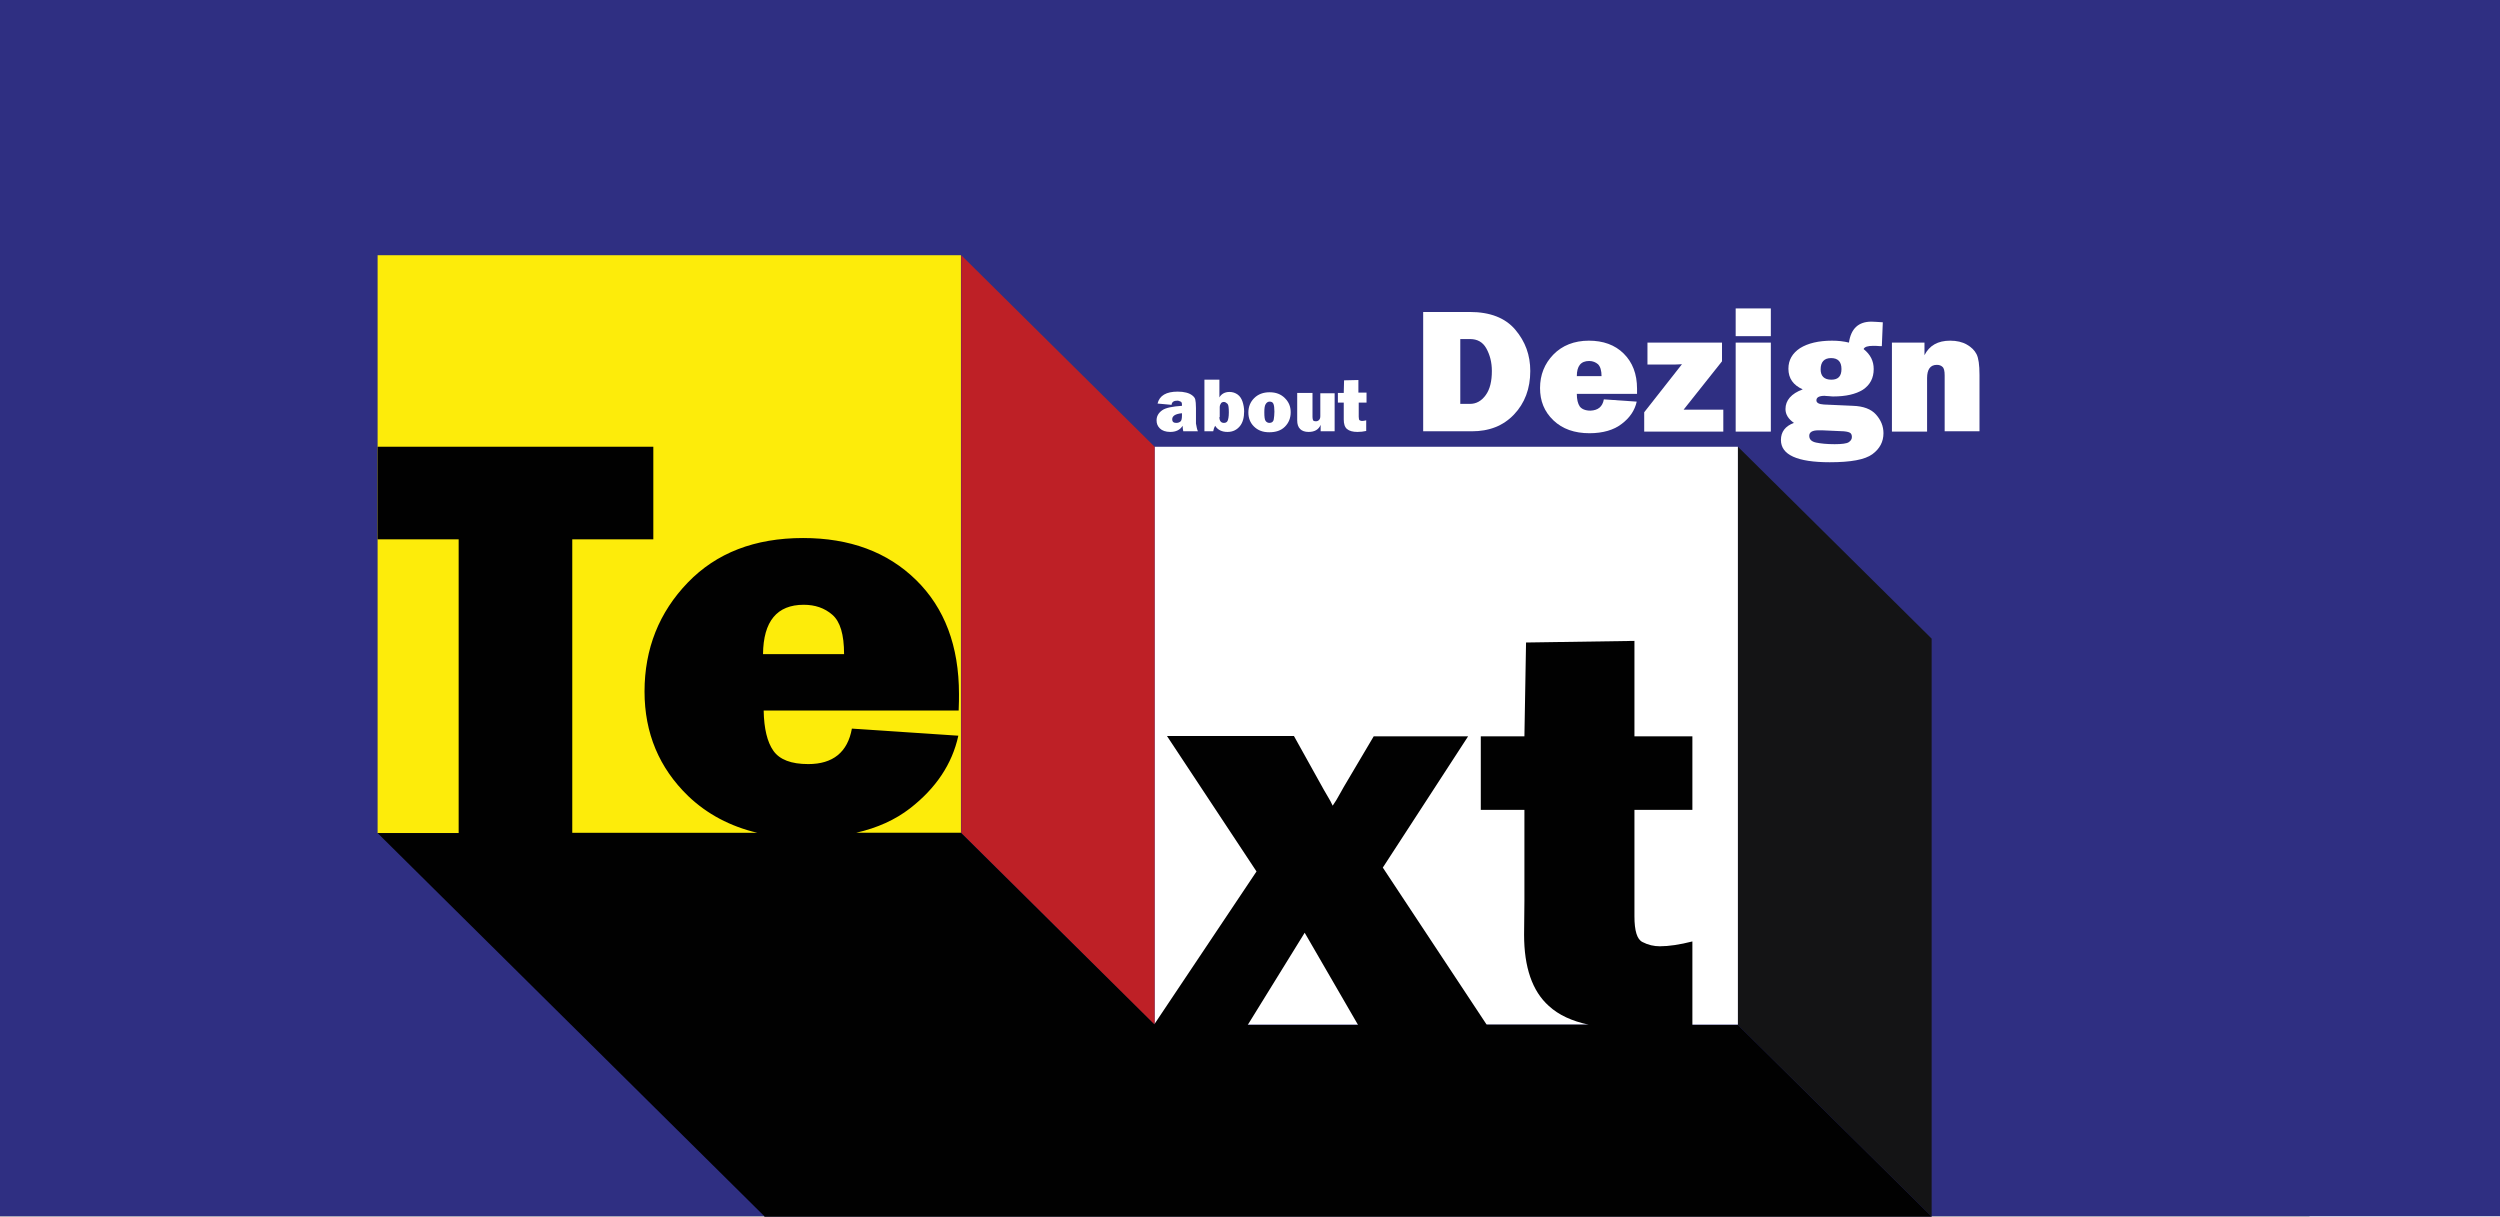
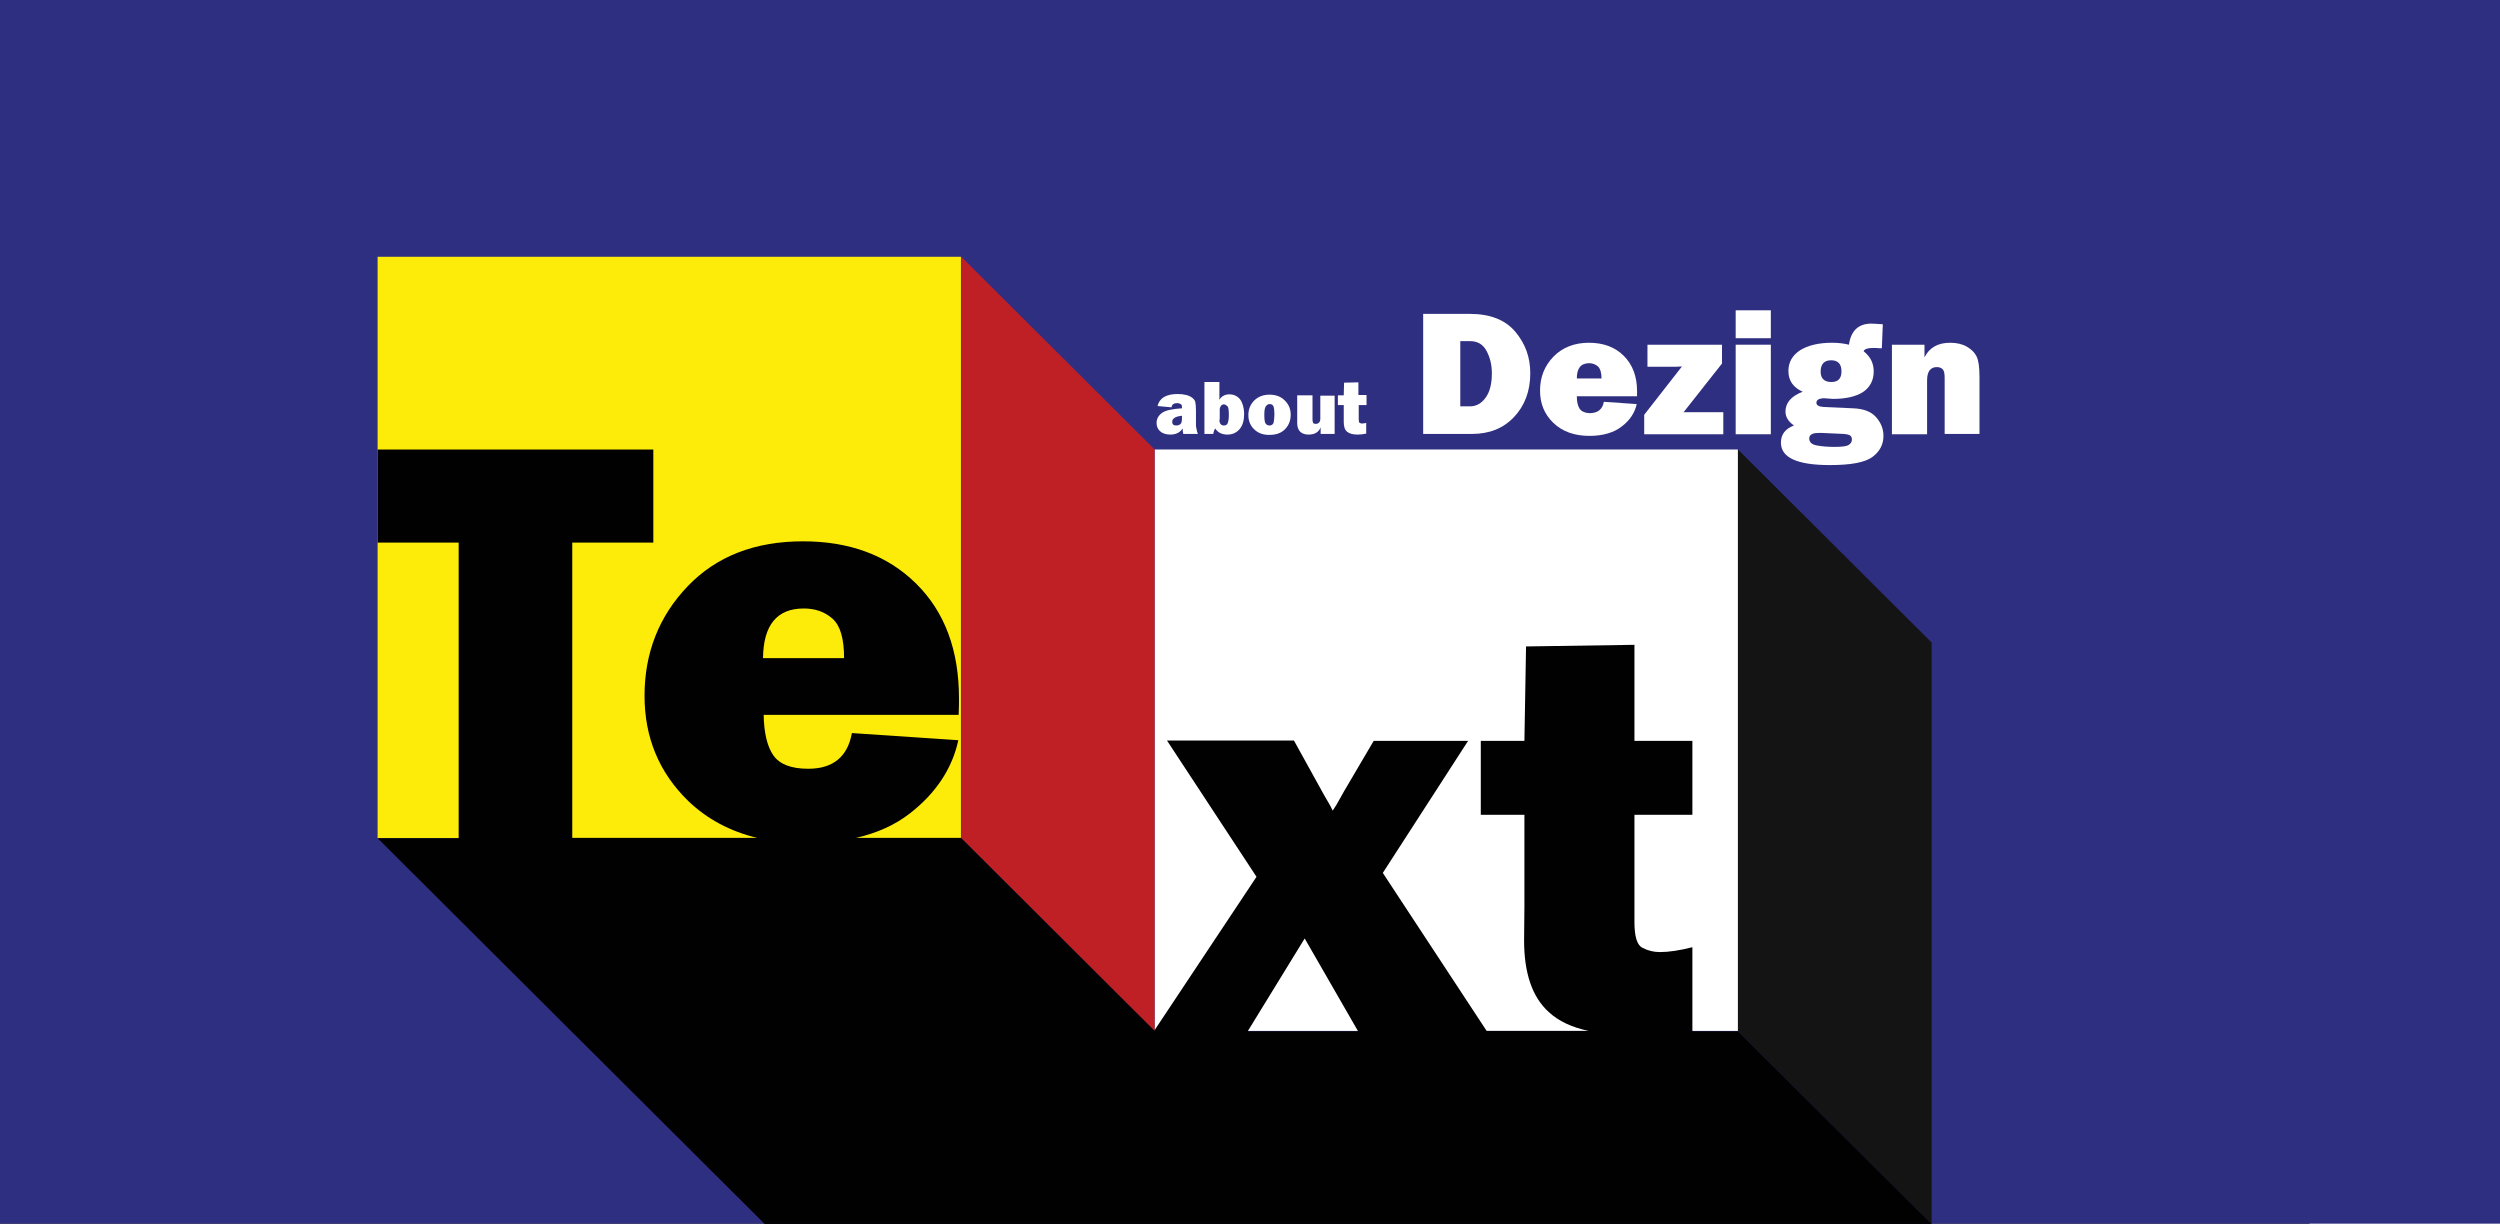
- <svg xmlns="http://www.w3.org/2000/svg" version="1.1" id="Слой_1" x="0px" y="0px" viewBox="0 0 768 373.711" enable-background="new 0 0 768 768" xml:space="preserve" width="768" height="373.711">
+ <svg xmlns="http://www.w3.org/2000/svg" version="1.1" id="Слой_1" x="0px" y="0px" viewBox="0 0 768 376" enable-background="new 0 0 768 768" xml:space="preserve" width="768" height="376">
  <defs id="defs4101" />
-   <text font-size="180" id="text4036" style="font-size:179.155px;font-family:FranklinGothic-Heavy;fill:#ffffff;stroke-width:0.995" x="174.141" y="247.093" transform="scale(1.004715,0.9953071)">Text</text>
-   <g id="g4042" transform="matrix(1,0,0,0.9906363,-30,-183.0264)">
+   <text font-size="180" id="text4036" style="font-size:179.703px;font-family:FranklinGothic-Heavy;fill:#ffffff;stroke-width:0.998" x="174.673" y="247.849" transform="scale(1.001652,0.9983503)">Text</text>
+   <g id="g4042" transform="matrix(1,0,0,0.9967034,-30,-184.1473)">
    <g id="g4040">
      <rect x="30" y="206" width="709.5" height="355.9" id="rect4038" style="fill:#010101" />
    </g>
  </g>
-   <rect x="354.7" y="137.246" width="179.2" height="177.522" id="rect4044" style="fill:#ffffff;stroke-width:0.995" />
-   <polygon points="563.9,502.6 623.4,502.6 623.4,382.8 563.9,323.3 " id="polygon4046" style="fill:#2f2f82" transform="matrix(1,0,0,0.9906363,-30,-183.0264)" />
-   <rect x="116" y="78.403" width="179.2" height="177.522" id="rect4048" style="fill:#fdec0a;stroke-width:0.995" />
-   <polygon points="563.9,502.6 623.4,562 623.4,382.8 563.9,323.3 " id="polygon4050" style="fill:#2f2f82" transform="matrix(1,0,0,0.9906363,-30,-183.0264)" />
-   <polygon points="325.3,443.1 384.7,502.6 384.7,323.3 325.3,263.9 " id="polygon4052" style="fill:#be2026" transform="matrix(1,0,0,0.9906363,-30,-183.0264)" />
-   <path d="m 533.9,314.867 c 0,0 -16,0 -14,0 v -25.657 c -3.9,0.991 -7.2,1.486 -10,1.486 -1.8,0 -3.6,-0.396 -5.3,-1.288 -1.7,-0.792 -2.5,-3.467 -2.5,-7.925 v -32.691 h 17.8 v -22.587 h -17.8 v -29.323 l -33.3,0.495 -0.5,28.828 h -13.4 v 22.587 h 13.4 v 27.936 l -0.1,10.402 c 0,10.005 2.5,17.336 7.6,21.893 3,2.774 7.1,4.656 12.2,5.746 h -31.7 0.4 L 424.8,266.524 451,226.205 h -29 l -9.2,15.553 c -0.5,0.892 -0.9,1.585 -1,1.783 -0.9,1.684 -1.7,2.972 -2.4,3.963 -0.5,-1.09 -0.9,-1.783 -1.2,-2.278 -0.6,-0.991 -1.1,-1.882 -1.5,-2.576 l -9.2,-16.544 h -39 l 27.5,41.607 -31.4,46.956 h 0.1 -0.1 L 295.2,255.826 H 263 c 6.5,-1.486 12,-3.963 16.6,-7.529 7.9,-6.142 12.9,-13.572 14.8,-22.289 l -32.7,-2.179 c -1.3,7.232 -5.8,10.897 -13.4,10.897 -5.3,0 -8.8,-1.387 -10.7,-4.062 -1.9,-2.675 -2.9,-6.835 -3,-12.383 h 59.9 c 0.1,-2.179 0.1,-3.863 0.1,-5.052 0,-14.76 -4.4,-26.45 -13.2,-35.069 -8.8,-8.619 -20.4,-12.878 -34.7,-12.878 -14.8,0 -26.6,4.557 -35.4,13.671 -8.8,9.114 -13.3,20.308 -13.3,33.484 0,12.779 4.5,23.478 13.4,32.097 5.8,5.548 12.9,9.312 21.2,11.293 H 175.8 V 165.678 h 24.9 v -28.431 h -92 V 165.678 H 141 v 90.247 h -25 l 118.9,117.787 h 358.5 z m -287,-129.08 c 3.5,0 6.4,0.991 8.8,3.071 2.4,2.08 3.6,6.043 3.6,12.086 h -24.9 c 0.1,-10.104 4.3,-15.157 12.5,-15.157 z m 136.4,129.08 17.5,-28.332 16.4,28.332 z" id="path4054" style="fill:#010101;stroke-width:0.995" />
-   <g id="g4060" transform="matrix(1.082452,0,0,1.05969,-32.47357,-221.8285)">
+   <rect x="354.7" y="138.087" width="179.2" height="178.609" id="rect4044" style="fill:#ffffff;stroke-width:0.998" />
+   <polygon points="623.4,382.8 563.9,323.3 563.9,502.6 623.4,502.6 " id="polygon4046" style="fill:#2f2f82" transform="matrix(1,0,0,0.9967034,-30,-184.1473)" />
+   <rect x="116" y="78.883" width="179.2" height="178.609" id="rect4048" style="fill:#fdec0a;stroke-width:0.998" />
+   <polygon points="623.4,382.8 563.9,323.3 563.9,502.6 623.4,562 " id="polygon4050" style="fill:#2f2f82" transform="matrix(1,0,0,0.9967034,-30,-184.1473)" />
+   <polygon points="384.7,323.3 325.3,263.9 325.3,443.1 384.7,502.6 " id="polygon4052" style="fill:#be2026" transform="matrix(1,0,0,0.9967034,-30,-184.1473)" />
+   <path d="m 533.9,316.796 c 0,0 -16,0 -14,0 v -25.815 c -3.9,0.997 -7.2,1.495 -10,1.495 -1.8,0 -3.6,-0.399 -5.3,-1.296 -1.7,-0.797 -2.5,-3.488 -2.5,-7.974 V 250.316 h 17.8 v -22.725 h -17.8 v -29.502 l -33.3,0.498 -0.5,29.004 h -13.4 v 22.725 h 13.4 v 28.107 l -0.1,10.465 c 0,10.067 2.5,17.442 7.6,22.027 3,2.791 7.1,4.684 12.2,5.781 h -31.7 0.4 L 424.8,268.157 451,227.591 h -29 l -9.2,15.648 c -0.5,0.897 -0.9,1.595 -1,1.794 -0.9,1.694 -1.7,2.99 -2.4,3.987 -0.5,-1.096 -0.9,-1.794 -1.2,-2.292 -0.6,-0.997 -1.1,-1.894 -1.5,-2.591 l -9.2,-16.645 h -39 l 27.5,41.862 -31.4,47.244 h 0.1 -0.1 L 295.2,257.392 H 263 c 6.5,-1.495 12,-3.987 16.6,-7.575 7.9,-6.18 12.9,-13.655 14.8,-22.426 l -32.7,-2.193 c -1.3,7.276 -5.8,10.964 -13.4,10.964 -5.3,0 -8.8,-1.395 -10.7,-4.086 -1.9,-2.691 -2.9,-6.877 -3,-12.459 h 59.9 c 0.1,-2.193 0.1,-3.887 0.1,-5.083 0,-14.851 -4.4,-26.612 -13.2,-35.283 -8.8,-8.671 -20.4,-12.957 -34.7,-12.957 -14.8,0 -26.6,4.585 -35.4,13.755 -8.8,9.17 -13.3,20.432 -13.3,33.689 0,12.857 4.5,23.622 13.4,32.293 5.8,5.582 12.9,9.369 21.2,11.362 h -56.8 v -90.7 h 24.9 v -28.605 h -92 v 28.605 H 141 v 90.8 h -25 l 118.9,118.508 h 358.5 z m -287,-129.87 c 3.5,0 6.4,0.997 8.8,3.09 2.4,2.093 3.6,6.08 3.6,12.16 h -24.9 c 0.1,-10.166 4.3,-15.25 12.5,-15.25 z m 136.4,129.87 17.5,-28.506 16.4,28.506 z" id="path4054" style="fill:#010101;stroke-width:0.998" />
+   <g id="g4060" transform="matrix(1.082452,0,0,1.06618,-32.47357,-223.1871)">
    <g id="g4058" transform="matrix(1,0,0,0.9906363,0,5.262322)">
      <rect x="30" y="206" width="709.5" height="355.9" id="rect4056" style="fill:#2f2f82" />
    </g>
  </g>
-   <rect x="354.7" y="137.246" width="179.2" height="177.522" id="rect4062" style="fill:#ffffff;stroke-width:0.995" />
-   <polygon points="563.9,502.6 623.4,502.6 623.4,382.8 563.9,323.3 " id="polygon4064" style="fill:#2f2f82" transform="matrix(1,0,0,0.9906363,-30,-183.0264)" />
-   <rect x="116" y="78.403" width="179.2" height="177.522" id="rect4066" style="fill:#fdec0a;stroke-width:0.995" />
-   <polygon points="563.9,502.6 623.4,562 623.4,382.8 563.9,323.3 " id="polygon4068" style="fill:#141415" transform="matrix(1,0,0,0.9906363,-30,-183.0264)" />
-   <polygon points="325.3,443.1 384.7,502.6 384.7,323.3 325.3,263.9 " id="polygon4070" style="fill:#be2026" transform="matrix(1,0,0,0.9906363,-30,-183.0264)" />
-   <path d="m 533.9,314.867 c 0,0 -16,0 -14,0 v -25.657 c -3.9,0.991 -7.2,1.486 -10,1.486 -1.8,0 -3.6,-0.396 -5.3,-1.288 -1.7,-0.792 -2.5,-3.467 -2.5,-7.925 v -32.691 h 17.8 v -22.587 h -17.8 v -29.323 l -33.3,0.495 -0.5,28.828 h -13.4 v 22.587 h 13.4 v 27.936 l -0.1,10.402 c 0,10.005 2.5,17.336 7.6,21.893 3,2.774 7.1,4.656 12.2,5.746 h -31.7 0.4 L 424.8,266.524 451,226.205 h -29 l -9.2,15.553 c -0.5,0.892 -0.9,1.585 -1,1.783 -0.9,1.684 -1.7,2.972 -2.4,3.963 -0.5,-1.09 -0.9,-1.783 -1.2,-2.278 -0.6,-0.991 -1.1,-1.882 -1.5,-2.576 l -9.2,-16.544 h -39 l 27.5,41.607 -31.4,46.956 h 0.1 -0.1 L 295.2,255.826 H 263 c 6.5,-1.486 12,-3.963 16.6,-7.529 7.9,-6.142 12.9,-13.572 14.8,-22.289 l -32.7,-2.179 c -1.3,7.232 -5.8,10.897 -13.4,10.897 -5.3,0 -8.8,-1.387 -10.7,-4.062 -1.9,-2.675 -2.9,-6.835 -3,-12.383 h 59.9 c 0.1,-2.179 0.1,-3.863 0.1,-5.052 0,-14.76 -4.4,-26.45 -13.2,-35.069 -8.8,-8.619 -20.4,-12.878 -34.7,-12.878 -14.8,0 -26.6,4.557 -35.4,13.671 -8.8,9.114 -13.3,20.308 -13.3,33.484 0,12.779 4.5,23.478 13.4,32.097 5.8,5.548 12.9,9.312 21.2,11.293 H 175.8 V 165.678 h 24.9 V 137.246 H 116 v 28.431 h 24.9 v 90.247 H 116 l 118.9,117.787 h 358.5 z m -287,-129.08 c 3.5,0 6.4,0.991 8.8,3.071 2.4,2.08 3.6,6.043 3.6,12.086 h -24.9 c 0.1,-10.104 4.3,-15.157 12.5,-15.157 z m 136.4,129.08 17.5,-28.332 16.4,28.332 z" id="path4072" style="fill:#010101;stroke-width:0.995" />
-   <g id="g4096" transform="matrix(1,0,0,0.9906363,-30,-183.0264)">
+   <rect x="354.7" y="138.087" width="179.2" height="178.609" id="rect4062" style="fill:#ffffff;stroke-width:0.998" />
+   <polygon points="623.4,382.8 563.9,323.3 563.9,502.6 623.4,502.6 " id="polygon4064" style="fill:#2f2f82" transform="matrix(1,0,0,0.9967034,-30,-184.1473)" />
+   <rect x="116" y="78.883" width="179.2" height="178.609" id="rect4066" style="fill:#fdec0a;stroke-width:0.998" />
+   <polygon points="623.4,382.8 563.9,323.3 563.9,502.6 623.4,562 " id="polygon4068" style="fill:#141415" transform="matrix(1,0,0,0.9967034,-30,-184.1473)" />
+   <polygon points="384.7,323.3 325.3,263.9 325.3,443.1 384.7,502.6 " id="polygon4070" style="fill:#be2026" transform="matrix(1,0,0,0.9967034,-30,-184.1473)" />
+   <path d="m 533.9,316.796 c 0,0 -16,0 -14,0 v -25.815 c -3.9,0.997 -7.2,1.495 -10,1.495 -1.8,0 -3.6,-0.399 -5.3,-1.296 -1.7,-0.797 -2.5,-3.488 -2.5,-7.974 V 250.316 h 17.8 v -22.725 h -17.8 v -29.502 l -33.3,0.498 -0.5,29.004 h -13.4 v 22.725 h 13.4 v 28.107 l -0.1,10.465 c 0,10.067 2.5,17.442 7.6,22.027 3,2.791 7.1,4.684 12.2,5.781 h -31.7 0.4 L 424.8,268.157 451,227.591 h -29 l -9.2,15.648 c -0.5,0.897 -0.9,1.595 -1,1.794 -0.9,1.694 -1.7,2.99 -2.4,3.987 -0.5,-1.096 -0.9,-1.794 -1.2,-2.292 -0.6,-0.997 -1.1,-1.894 -1.5,-2.591 l -9.2,-16.645 h -39 l 27.5,41.862 -31.4,47.244 h 0.1 -0.1 L 295.2,257.392 H 263 c 6.5,-1.495 12,-3.987 16.6,-7.575 7.9,-6.18 12.9,-13.655 14.8,-22.426 l -32.7,-2.193 c -1.3,7.276 -5.8,10.964 -13.4,10.964 -5.3,0 -8.8,-1.395 -10.7,-4.086 -1.9,-2.691 -2.9,-6.877 -3,-12.459 h 59.9 c 0.1,-2.193 0.1,-3.887 0.1,-5.083 0,-14.851 -4.4,-26.612 -13.2,-35.283 -8.8,-8.671 -20.4,-12.957 -34.7,-12.957 -14.8,0 -26.6,4.585 -35.4,13.755 -8.8,9.17 -13.3,20.432 -13.3,33.689 0,12.857 4.5,23.622 13.4,32.293 5.8,5.582 12.9,9.369 21.2,11.362 h -56.8 v -90.7 h 24.9 V 138.087 H 116 v 28.605 h 24.9 v 90.8 H 116 l 118.9,118.508 h 358.5 z m -287,-129.87 c 3.5,0 6.4,0.997 8.8,3.09 2.4,2.093 3.6,6.08 3.6,12.16 h -24.9 c 0.1,-10.166 4.3,-15.25 12.5,-15.25 z m 136.4,129.87 17.5,-28.506 16.4,28.506 z" id="path4072" style="fill:#010101;stroke-width:0.998" />
+   <g id="g4096" transform="matrix(1,0,0,0.9967034,-30,-184.1473)">
    <path d="m 398,318.5 h -4.5 c -0.1,-0.5 -0.2,-1.1 -0.2,-1.7 -0.8,1.3 -2.1,1.9 -3.8,1.9 -1.4,0 -2.5,-0.4 -3.2,-1.1 -0.7,-0.7 -1,-1.5 -1,-2.5 0,-1.3 0.6,-2.3 1.7,-3.1 1.1,-0.8 3.2,-1.2 6.1,-1.4 v -0.3 c 0,-0.5 -0.1,-0.9 -0.4,-1 -0.3,-0.1 -0.6,-0.3 -1,-0.3 -1.1,0 -1.7,0.4 -1.8,1.3 l -4.3,-0.4 c 0.6,-2.5 2.7,-3.7 6.2,-3.7 1,0 1.8,0.1 2.6,0.3 0.8,0.2 1.4,0.5 1.9,0.9 0.5,0.4 0.8,0.8 0.9,1.3 0.1,0.5 0.2,1.3 0.2,2.6 v 4.8 c 0.2,1 0.3,1.8 0.6,2.4 z m -4.9,-5.6 c -2,0.2 -3,0.8 -3,1.9 0,0.7 0.4,1.1 1.2,1.1 0.5,0 0.9,-0.1 1.3,-0.4 0.4,-0.3 0.5,-1 0.5,-2 z" id="path4074" style="fill:#ffffff" />
    <path d="M 402.7,318.5 H 400 v -16 h 4.6 v 5.5 c 0.6,-1.1 1.7,-1.7 3.1,-1.7 1,0 1.8,0.3 2.5,0.8 0.7,0.5 1.2,1.3 1.5,2.2 0.3,0.9 0.5,2 0.5,3 0,1.9 -0.4,3.5 -1.3,4.6 -0.9,1.1 -2.1,1.8 -3.8,1.8 -1.7,0 -3,-0.6 -3.8,-1.9 -0.3,0.5 -0.5,1.1 -0.6,1.7 z m 1.9,-4.4 c 0,1.2 0.5,1.8 1.4,1.8 0.5,0 0.9,-0.2 1.1,-0.6 0.2,-0.4 0.4,-1.3 0.4,-2.6 0,-1.4 -0.1,-2.4 -0.4,-2.7 -0.3,-0.3 -0.7,-0.6 -1.1,-0.6 -0.3,0 -0.7,0.1 -0.9,0.4 -0.2,0.3 -0.4,0.7 -0.4,1.2 v 3.1 z" id="path4076" style="fill:#ffffff" />
    <path d="m 419.9,318.8 c -2,0 -3.5,-0.6 -4.7,-1.8 -1.2,-1.2 -1.7,-2.7 -1.7,-4.3 0,-1.8 0.6,-3.3 1.8,-4.5 1.2,-1.2 2.8,-1.8 4.7,-1.8 2,0 3.5,0.6 4.7,1.8 1.2,1.2 1.8,2.6 1.8,4.4 0,1.8 -0.6,3.3 -1.8,4.5 -1.2,1.2 -2.8,1.7 -4.8,1.7 z m 0.1,-2.9 c 0.7,0 1.2,-0.4 1.3,-1.1 0.1,-0.7 0.2,-1.5 0.2,-2.4 0,-1.1 -0.1,-1.9 -0.3,-2.4 -0.2,-0.5 -0.6,-0.7 -1.2,-0.7 -0.5,0 -0.9,0.3 -1.2,0.8 -0.3,0.5 -0.4,1.3 -0.4,2.5 0,1.4 0.1,2.3 0.4,2.7 0.3,0.4 0.7,0.6 1.2,0.6 z" id="path4078" style="fill:#ffffff" />
    <path d="m 440,306.6 v 11.9 h -4.3 v -2 c -0.6,1.5 -1.9,2.2 -3.7,2.2 -1.1,0 -2,-0.3 -2.6,-0.9 -0.6,-0.6 -0.9,-1.5 -0.9,-2.7 v -8.5 h 4.7 v 7.5 c 0,0.5 0.1,0.8 0.2,1 0.1,0.2 0.4,0.3 0.8,0.3 0.4,0 0.7,-0.1 1,-0.4 0.3,-0.3 0.4,-0.7 0.4,-1.2 v -7.1 h 4.4 z" id="path4080" style="fill:#ffffff" />
    <path d="m 449.8,306.6 v 3 h -2.4 v 4.4 c 0,0.6 0.1,1 0.3,1.1 0.2,0.1 0.5,0.2 0.7,0.2 0.4,0 0.8,-0.1 1.3,-0.2 v 3.3 c -0.9,0.2 -1.8,0.3 -2.7,0.3 -1.4,0 -2.5,-0.3 -3.2,-0.9 -0.7,-0.6 -1,-1.6 -1,-3 v -1.4 -3.8 H 441 v -3 h 1.8 l 0.1,-3.9 4.4,-0.1 v 3.9 h 2.5 z" id="path4082" style="fill:#ffffff" />
    <path d="m 467.2,318.5 v -37 h 14.3 c 6.2,0 10.9,1.8 14,5.5 3.1,3.7 4.6,7.9 4.6,12.8 0,5.5 -1.7,10 -5,13.5 -3.3,3.5 -7.6,5.2 -12.9,5.2 z m 11.4,-8.5 h 3 c 1.9,0 3.5,-0.9 4.8,-2.7 1.3,-1.8 1.9,-4.3 1.9,-7.5 0,-2.7 -0.6,-5 -1.7,-7 -1.1,-2 -2.8,-2.9 -5,-2.9 h -3 z" id="path4084" style="fill:#ffffff" />
    <path d="m 522.7,308.6 10.1,0.7 c -0.6,2.7 -2.1,5 -4.6,6.9 -2.4,1.9 -5.8,2.9 -9.9,2.9 -4.6,0 -8.3,-1.3 -11.1,-4 -2.8,-2.7 -4.1,-6 -4.1,-10 0,-4.1 1.4,-7.6 4.1,-10.4 2.7,-2.8 6.4,-4.3 10.9,-4.3 4.4,0 8,1.3 10.7,4 2.7,2.7 4.1,6.3 4.1,10.9 0,0.4 0,0.9 0,1.6 h -18.5 c 0,1.7 0.3,3 0.9,3.9 0.6,0.8 1.7,1.3 3.3,1.3 2.3,-0.1 3.7,-1.2 4.1,-3.5 z m -0.7,-7.1 c 0,-1.9 -0.4,-3.1 -1.1,-3.8 -0.7,-0.6 -1.6,-1 -2.7,-1 -2.6,0 -3.8,1.6 -3.8,4.7 h 7.6 z" id="path4086" style="fill:#ffffff" />
    <path d="m 559.4,311.7 v 6.9 h -24.3 v -6 l 11.6,-14.9 c -1.4,0.1 -2.3,0.1 -2.8,0.1 h -7.8 V 291 H 559 v 5.8 l -11.8,15 h 1.4 c 0.3,0 0.5,0 0.8,0 h 10 z" id="path4088" style="fill:#ffffff" />
    <path d="m 574,280.4 v 8.6 h -10.8 v -8.6 z m 0,10.6 v 27.6 H 563.2 V 291 Z" id="path4090" style="fill:#ffffff" />
    <path d="m 608.4,284.7 -0.3,7.4 h -0.5 c -1,-0.1 -1.7,-0.1 -2.1,-0.1 -1.7,0 -2.7,0.3 -3,1 2.1,1.7 3.1,3.7 3.1,6.2 0,2.8 -1.1,4.9 -3.3,6.4 -2.2,1.4 -5.3,2.1 -9.1,2.1 -0.1,0 -0.6,0 -1.4,-0.1 -0.8,0 -1.2,-0.1 -1.2,-0.1 -1.8,0 -2.6,0.5 -2.6,1.4 0,0.8 0.8,1.2 2.3,1.3 l 8.9,0.4 c 3.2,0.1 5.6,1 7.1,2.7 1.5,1.7 2.3,3.6 2.3,5.8 0,2.6 -1.1,4.8 -3.4,6.5 -2.3,1.7 -6.6,2.5 -13.1,2.5 -10,0 -15,-2.3 -15,-6.9 0,-2.5 1.3,-4.3 4,-5.3 -1.7,-1.2 -2.6,-2.6 -2.6,-4.3 0,-2.7 1.8,-4.8 5.3,-6.1 -2.9,-1.3 -4.4,-3.4 -4.4,-6.4 0,-2.7 1.2,-4.8 3.6,-6.4 2.4,-1.5 5.7,-2.3 9.8,-2.3 1.9,0 3.6,0.2 5.2,0.6 0.6,-4.3 2.9,-6.5 6.9,-6.5 0.6,0 1.9,0.1 3.5,0.2 z m -18.6,33.5 c -0.4,0 -0.8,0 -1.2,0 -1.9,0 -2.8,0.6 -2.8,1.7 0,1.1 0.7,1.8 2.1,2.1 1.4,0.3 3.3,0.5 5.7,0.5 2.2,0 3.7,-0.2 4.3,-0.6 0.6,-0.4 1,-0.9 1,-1.6 0,-0.5 -0.1,-0.9 -0.4,-1.2 -0.3,-0.3 -1,-0.5 -2.1,-0.6 z m 2.8,-15.7 c 2.1,0 3.1,-1.1 3.1,-3.3 0,-2.3 -1.1,-3.4 -3.2,-3.4 -2.1,0 -3.2,1.2 -3.2,3.5 0,2.1 1.1,3.2 3.3,3.2 z" id="path4092" style="fill:#ffffff" />
    <path d="m 638.2,318.5 h -10.8 v -17.3 c 0,-1.4 -0.2,-2.3 -0.7,-2.7 -0.4,-0.4 -1,-0.6 -1.7,-0.6 -2,0 -3,1.4 -3,4.1 v 16.6 H 611.2 V 291 h 10 v 3.9 c 1.5,-3 4.1,-4.5 7.9,-4.5 2,0 3.7,0.4 5.1,1.2 1.4,0.8 2.4,1.8 3,3 0.6,1.2 0.9,3.3 0.9,6.4 v 17.5 z" id="path4094" style="fill:#ffffff" />
  </g>
</svg>
